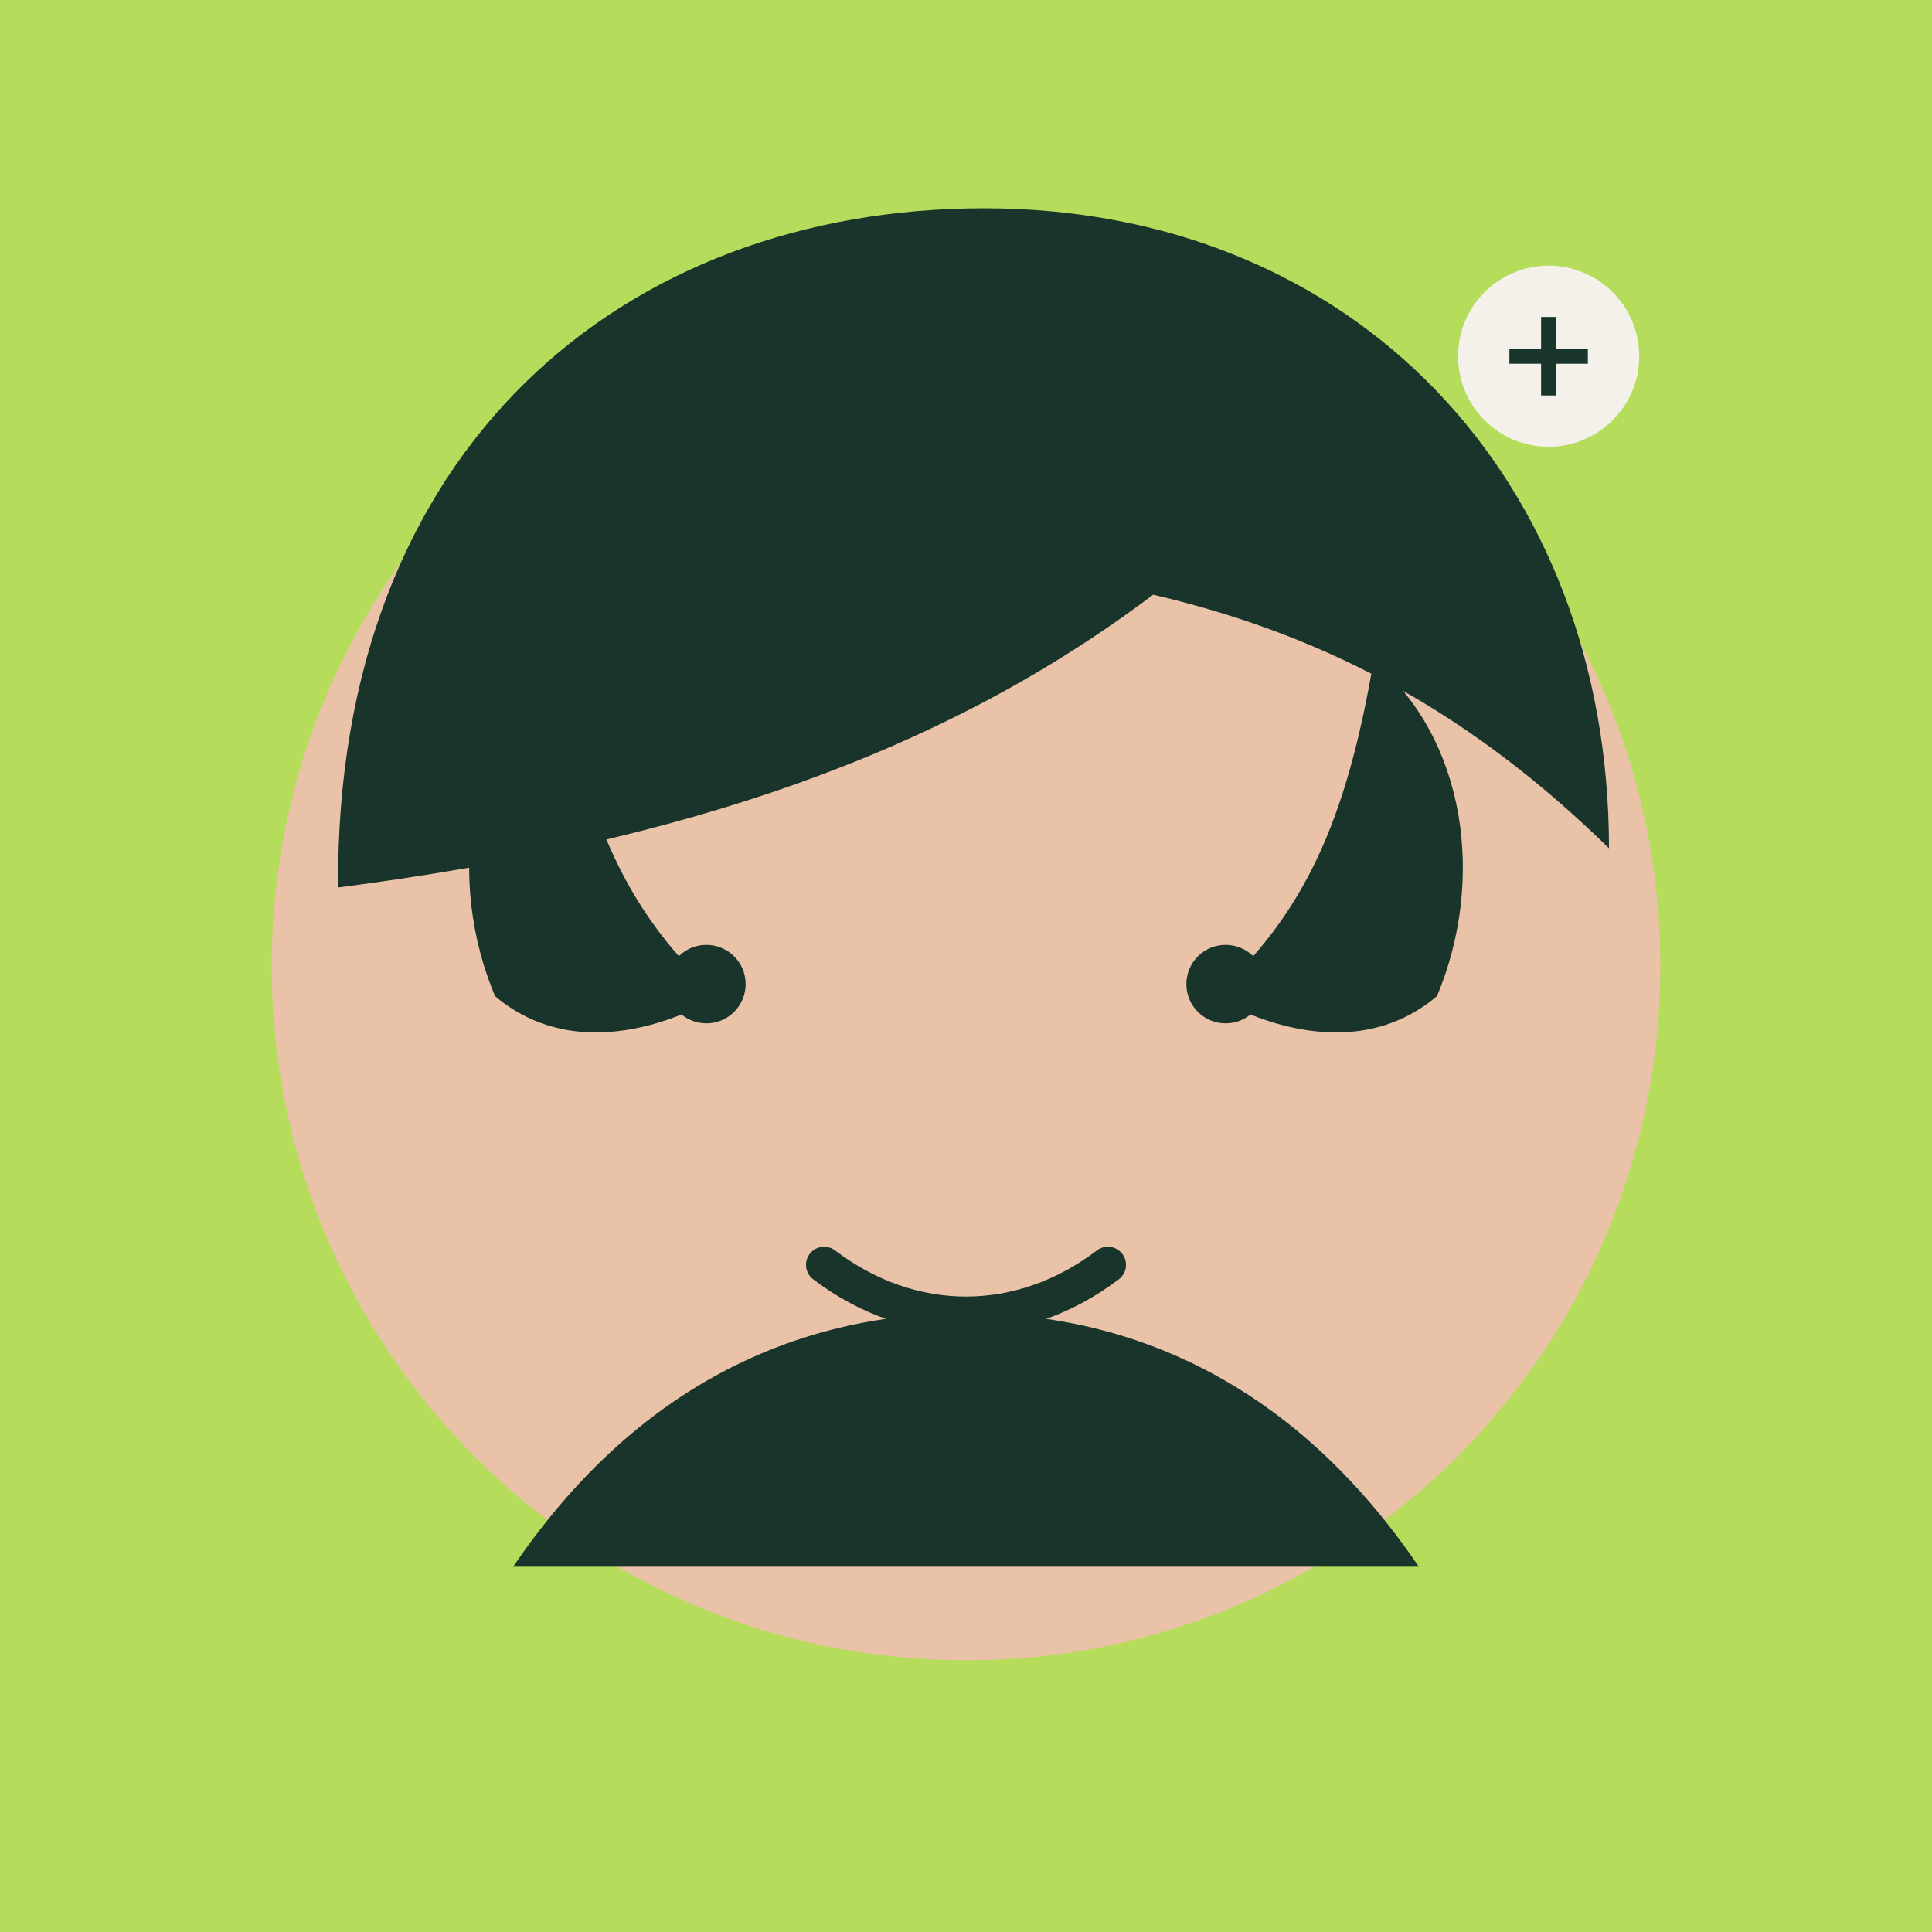
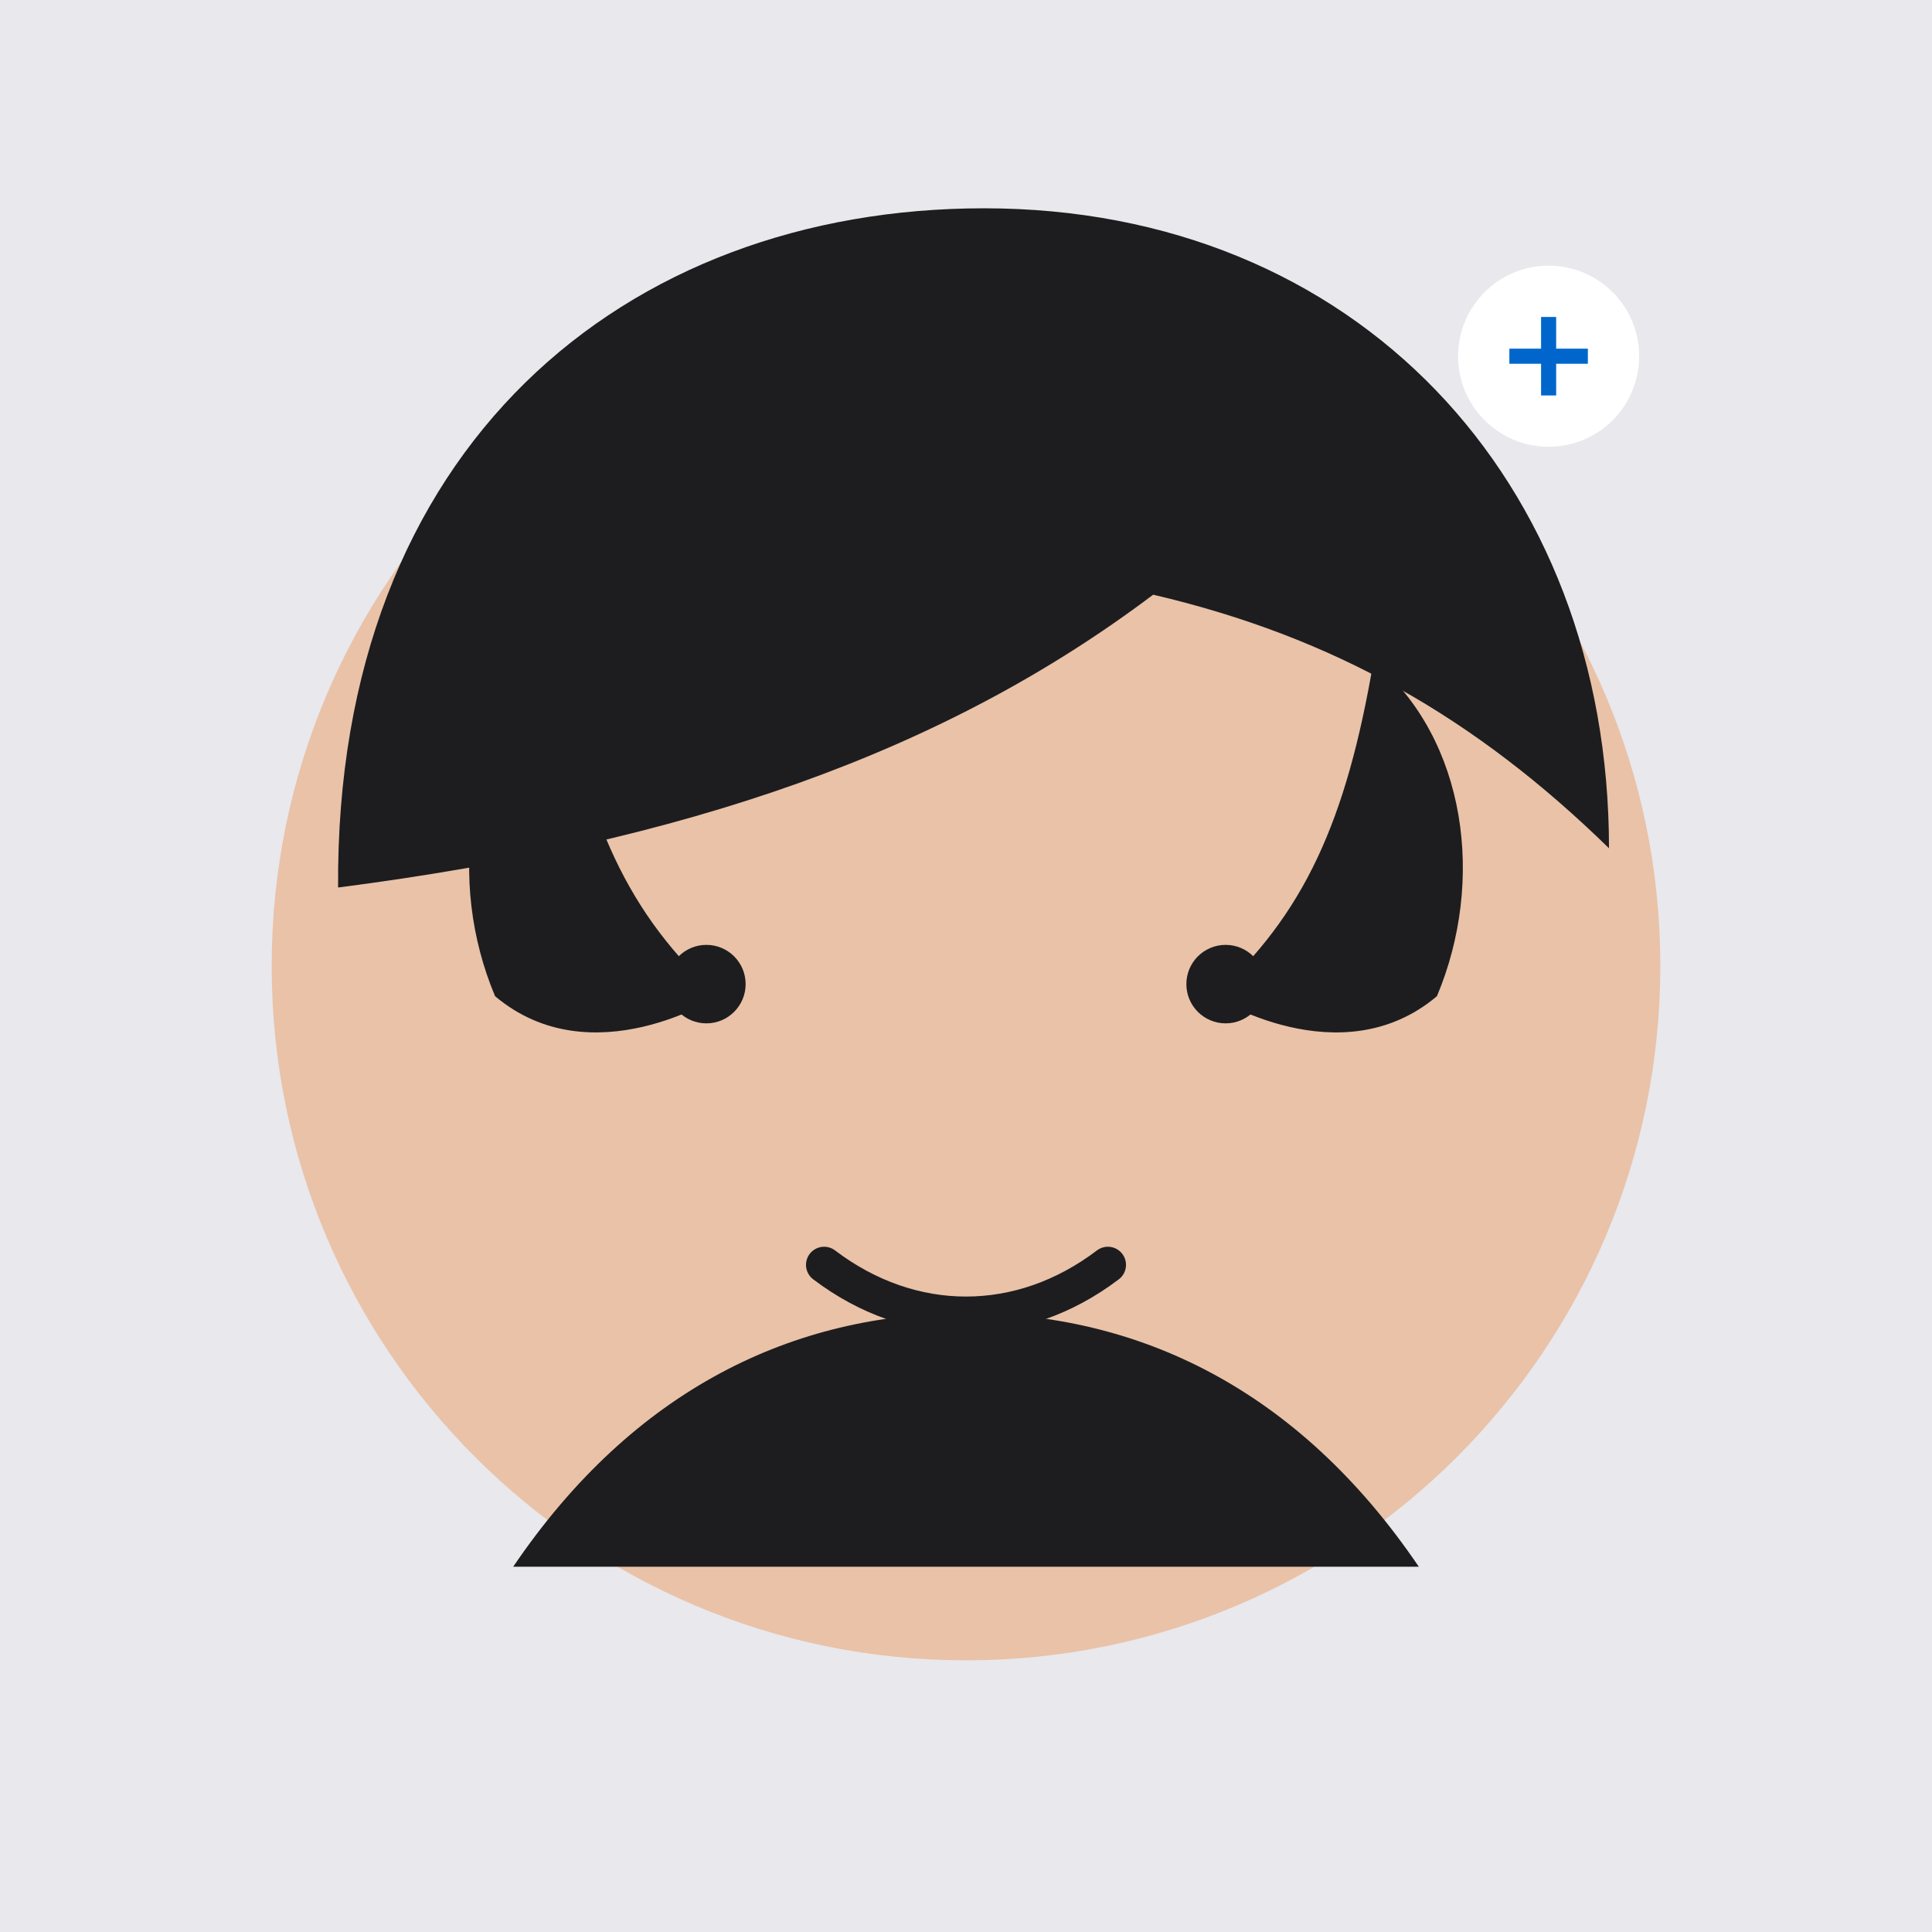
<svg xmlns="http://www.w3.org/2000/svg" viewBox="0 0 640 640" role="img" aria-labelledby="title desc">
-   <rect width="640" height="640" fill="#b6dc5b" />
+   <rect width="640" height="640" fill="#e8e8ed" />
  <circle cx="320" cy="320" r="230" fill="#e9c2a8" />
-   <path d="M112 294C111 148 207 69 326 69c123 0 207 90 207 212-44-43-91-70-151-84-69 52-154 82-270 97Z" fill="#19352b" />
-   <path d="M164 330c-16-38-10-85 21-111 9 53 23 84 53 111 0 0-42 27-74 0ZM476 330c16-38 10-85-21-111-9 53-23 84-53 111 0 0 42 27 74 0Z" fill="#19352b" />
-   <circle cx="234" cy="326" r="13" fill="#19352b" />
-   <circle cx="406" cy="326" r="13" fill="#19352b" />
-   <path d="M273 419c29 22 65 22 94 0" fill="none" stroke="#19352b" stroke-linecap="round" stroke-width="12" />
-   <path d="M170 519c40-59 93-84 150-84s110 25 150 84" fill="#19352b" />
-   <circle cx="513" cy="118" r="30" fill="#f4f1eb" />
-   <path d="M500 118h26M513 105v26" stroke="#19352b" stroke-width="5" />
+   <path d="M112 294C111 148 207 69 326 69c123 0 207 90 207 212-44-43-91-70-151-84-69 52-154 82-270 97Z" fill="#1d1d1f" />
+   <path d="M164 330c-16-38-10-85 21-111 9 53 23 84 53 111 0 0-42 27-74 0ZM476 330c16-38 10-85-21-111-9 53-23 84-53 111 0 0 42 27 74 0Z" fill="#1d1d1f" />
+   <circle cx="234" cy="326" r="13" fill="#1d1d1f" />
+   <circle cx="406" cy="326" r="13" fill="#1d1d1f" />
+   <path d="M273 419c29 22 65 22 94 0" fill="none" stroke="#1d1d1f" stroke-linecap="round" stroke-width="12" />
+   <path d="M170 519c40-59 93-84 150-84s110 25 150 84" fill="#1d1d1f" />
+   <circle cx="513" cy="118" r="30" fill="#ffffff" />
+   <path d="M500 118h26M513 105v26" stroke="#0066cc" stroke-width="5" />
</svg>
